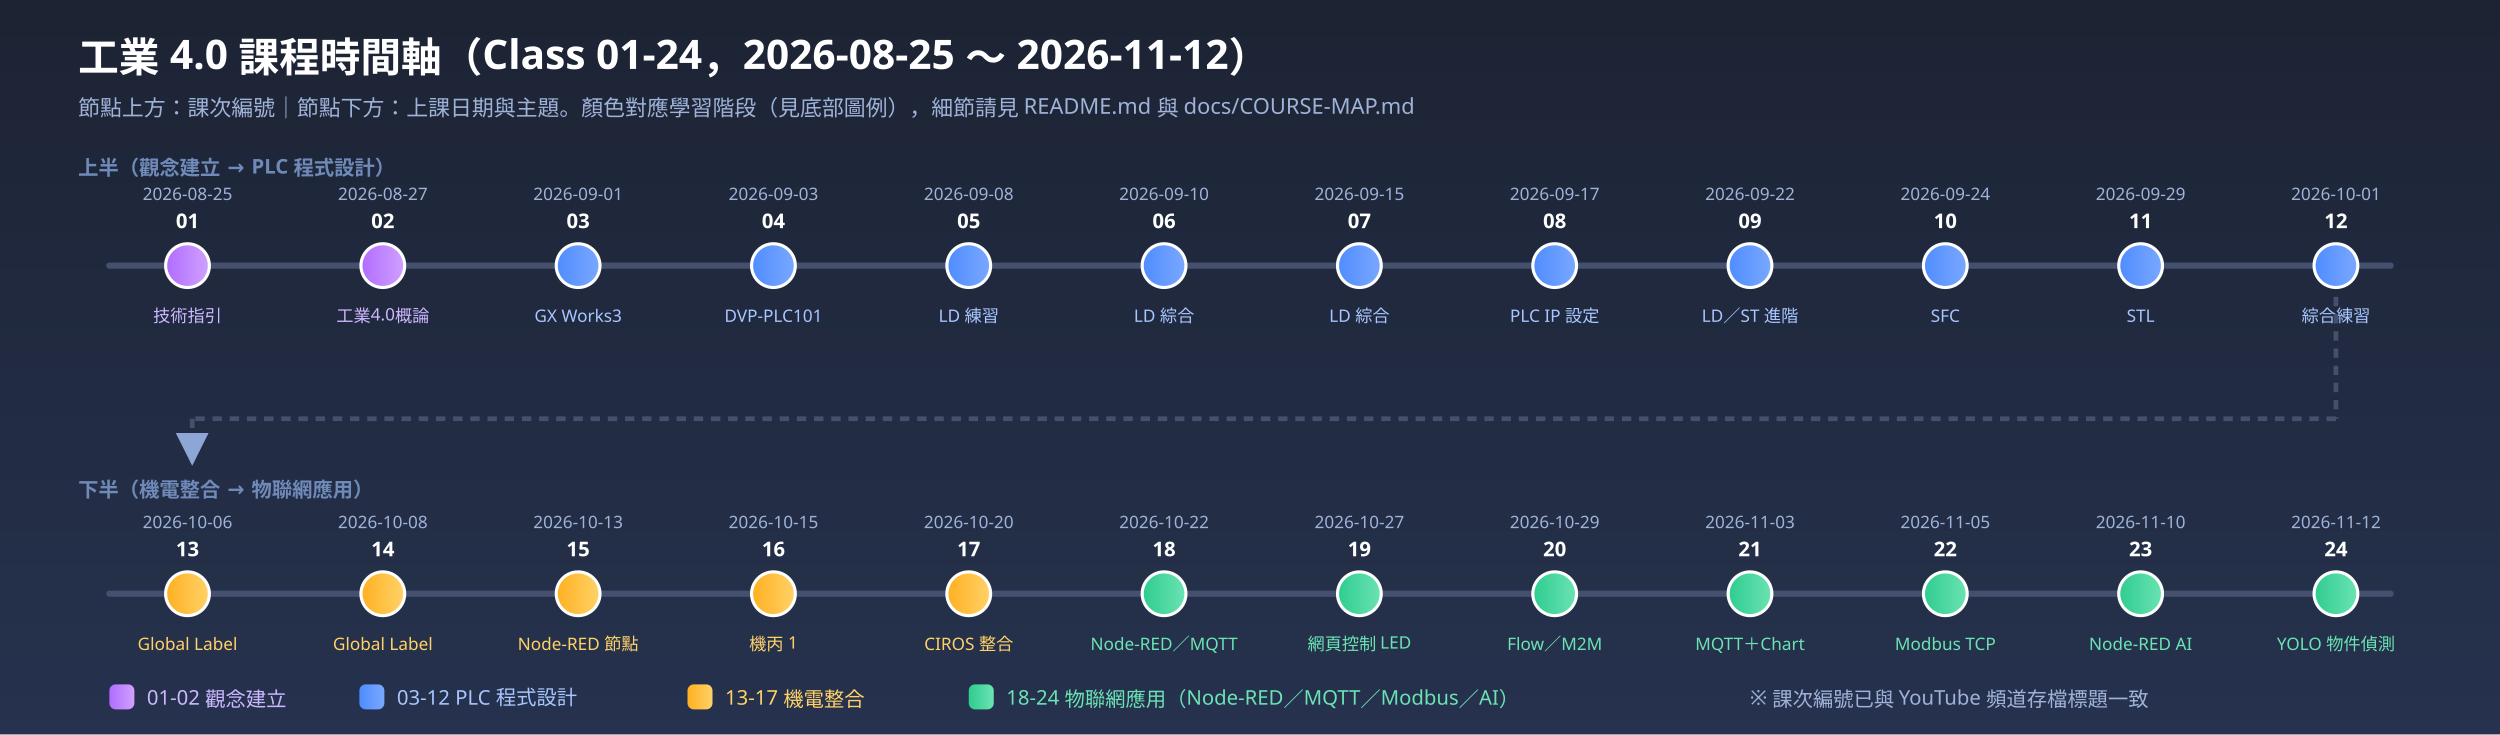
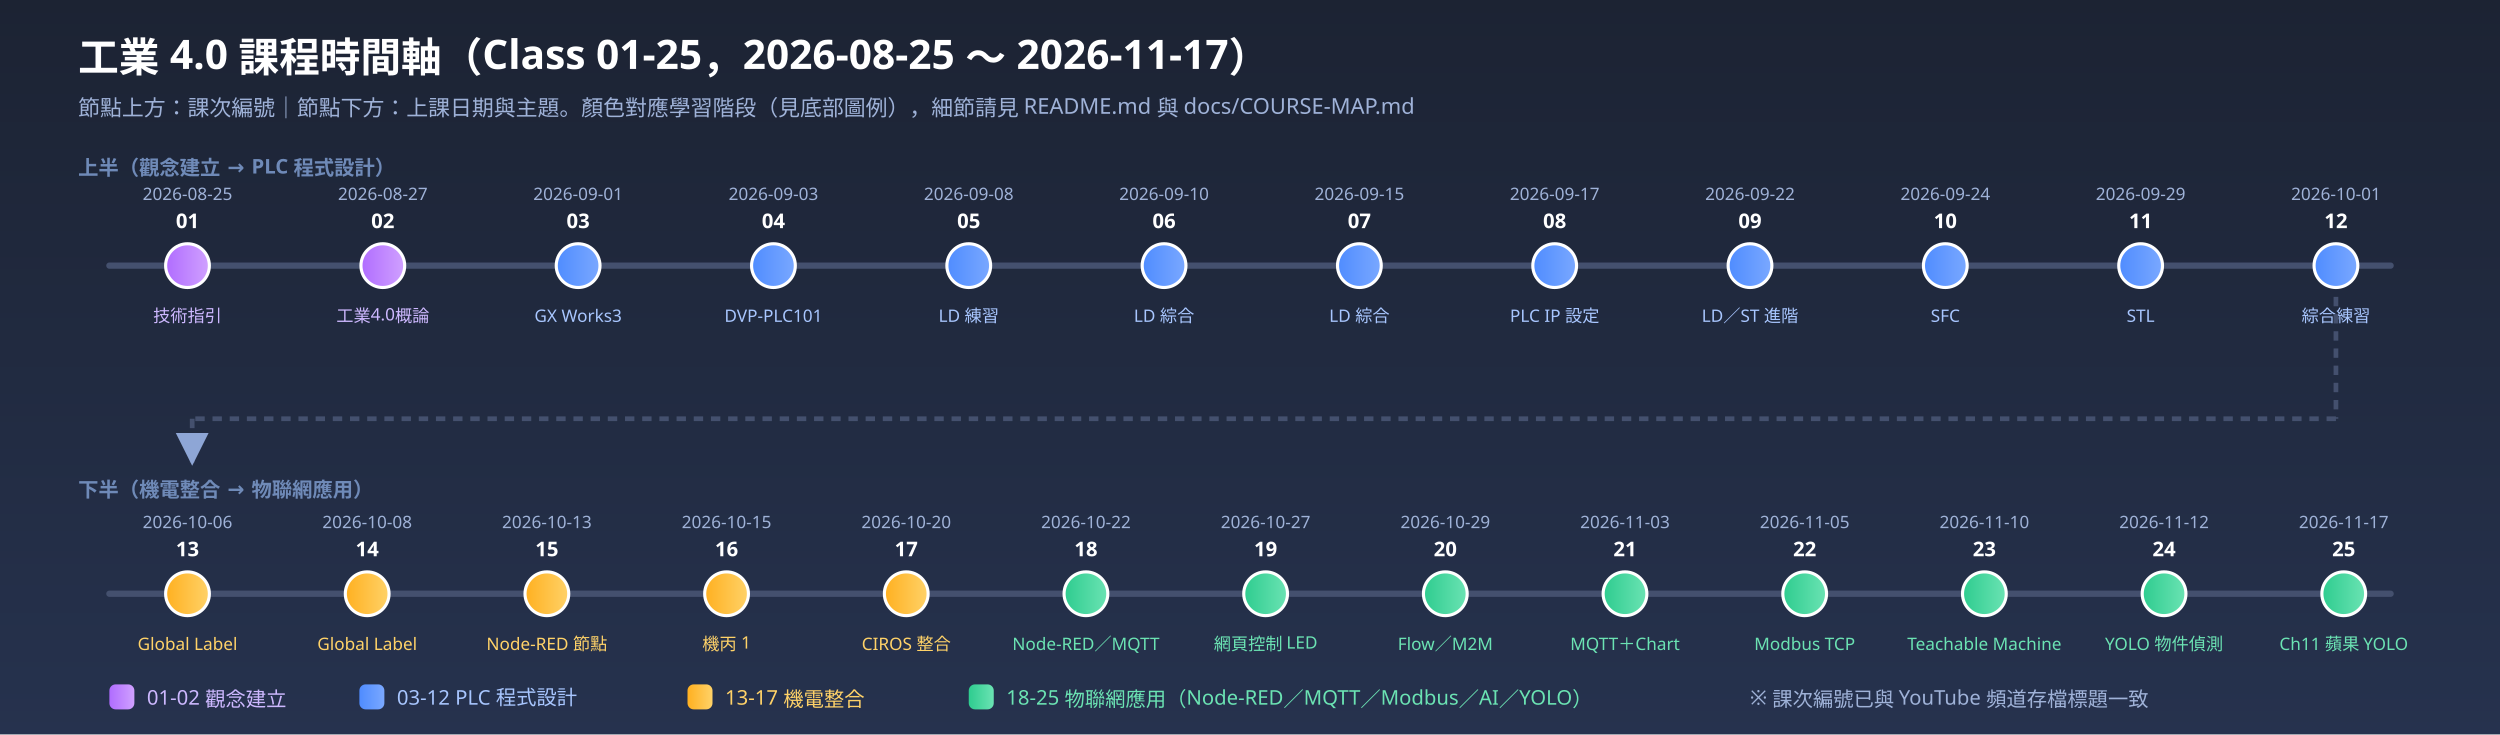
<svg xmlns="http://www.w3.org/2000/svg" viewBox="0 0 1600 470" width="1600" height="470" font-family="'Microsoft JhengHei','PingFang TC',sans-serif">
  <defs>
    <linearGradient id="bg" x1="0" y1="0" x2="0" y2="1">
      <stop offset="0" stop-color="#1c2333" />
      <stop offset="1" stop-color="#26324e" />
    </linearGradient>
    <linearGradient id="plc" x1="0" y1="0" x2="1" y2="0">
      <stop offset="0" stop-color="#4f8cff" />
      <stop offset="1" stop-color="#7aa8ff" />
    </linearGradient>
    <linearGradient id="me" x1="0" y1="0" x2="1" y2="0">
      <stop offset="0" stop-color="#ffb020" />
      <stop offset="1" stop-color="#ffd268" />
    </linearGradient>
    <linearGradient id="iot" x1="0" y1="0" x2="1" y2="0">
      <stop offset="0" stop-color="#2ecc8f" />
      <stop offset="1" stop-color="#6be3b3" />
    </linearGradient>
    <linearGradient id="intro" x1="0" y1="0" x2="1" y2="0">
      <stop offset="0" stop-color="#b06cff" />
      <stop offset="1" stop-color="#d0a1ff" />
    </linearGradient>
    <marker id="wrappar" viewBox="0 0 10 10" refX="9" refY="5" markerWidth="7" markerHeight="7" orient="auto">
      <path d="M0,0 L10,5 L0,10 z" fill="#8ea6d6" />
    </marker>
  </defs>
  <rect width="1600" height="470" fill="url(#bg)" />
-   <text x="50" y="46" fill="#ffffff" font-size="26" font-weight="bold">工業 4.0 課程時間軸（Class 01-24，2026-08-25 ～ 2026-11-12）</text>
+   <text x="50" y="46" fill="#ffffff" font-size="26" font-weight="bold">工業 4.0 課程時間軸（Class 01-25，2026-08-25 ～ 2026-11-17）</text>
  <text x="50" y="74" fill="#9fb2d8" font-size="14">節點上方：課次編號｜節點下方：上課日期與主題。顏色對應學習階段（見底部圖例），細節請見 README.md 與 docs/COURSE-MAP.md</text>
  <text x="50" y="112" fill="#6f8ab8" font-size="13" font-weight="bold">上半（觀念建立 → PLC 程式設計）</text>
  <line x1="70" y1="170" x2="1530" y2="170" stroke="#44506e" stroke-width="4" stroke-linecap="round" />
  <g font-size="12" text-anchor="middle">
    <circle cx="120" cy="170" r="14" fill="url(#intro)" stroke="#ffffff" stroke-width="2" />
    <text x="120" y="146" fill="#ffffff" font-weight="bold" font-size="13">01</text>
    <text x="120" y="128" fill="#9fb2d8" font-size="11">2026-08-25</text>
    <text x="120" y="206" fill="#cdb8ff" font-size="11">技術指引</text>
    <circle cx="245" cy="170" r="14" fill="url(#intro)" stroke="#ffffff" stroke-width="2" />
    <text x="245" y="146" fill="#ffffff" font-weight="bold" font-size="13">02</text>
    <text x="245" y="128" fill="#9fb2d8" font-size="11">2026-08-27</text>
    <text x="245" y="206" fill="#cdb8ff" font-size="11">工業4.0概論</text>
    <circle cx="370" cy="170" r="14" fill="url(#plc)" stroke="#ffffff" stroke-width="2" />
    <text x="370" y="146" fill="#ffffff" font-weight="bold" font-size="13">03</text>
    <text x="370" y="128" fill="#9fb2d8" font-size="11">2026-09-01</text>
    <text x="370" y="206" fill="#a8c6ff" font-size="11">GX Works3</text>
    <circle cx="495" cy="170" r="14" fill="url(#plc)" stroke="#ffffff" stroke-width="2" />
    <text x="495" y="146" fill="#ffffff" font-weight="bold" font-size="13">04</text>
    <text x="495" y="128" fill="#9fb2d8" font-size="11">2026-09-03</text>
    <text x="495" y="206" fill="#a8c6ff" font-size="11">DVP-PLC101</text>
    <circle cx="620" cy="170" r="14" fill="url(#plc)" stroke="#ffffff" stroke-width="2" />
    <text x="620" y="146" fill="#ffffff" font-weight="bold" font-size="13">05</text>
    <text x="620" y="128" fill="#9fb2d8" font-size="11">2026-09-08</text>
    <text x="620" y="206" fill="#a8c6ff" font-size="11">LD 練習</text>
    <circle cx="745" cy="170" r="14" fill="url(#plc)" stroke="#ffffff" stroke-width="2" />
    <text x="745" y="146" fill="#ffffff" font-weight="bold" font-size="13">06</text>
    <text x="745" y="128" fill="#9fb2d8" font-size="11">2026-09-10</text>
    <text x="745" y="206" fill="#a8c6ff" font-size="11">LD 綜合</text>
    <circle cx="870" cy="170" r="14" fill="url(#plc)" stroke="#ffffff" stroke-width="2" />
    <text x="870" y="146" fill="#ffffff" font-weight="bold" font-size="13">07</text>
    <text x="870" y="128" fill="#9fb2d8" font-size="11">2026-09-15</text>
    <text x="870" y="206" fill="#a8c6ff" font-size="11">LD 綜合</text>
    <circle cx="995" cy="170" r="14" fill="url(#plc)" stroke="#ffffff" stroke-width="2" />
    <text x="995" y="146" fill="#ffffff" font-weight="bold" font-size="13">08</text>
    <text x="995" y="128" fill="#9fb2d8" font-size="11">2026-09-17</text>
    <text x="995" y="206" fill="#a8c6ff" font-size="11">PLC IP 設定</text>
    <circle cx="1120" cy="170" r="14" fill="url(#plc)" stroke="#ffffff" stroke-width="2" />
    <text x="1120" y="146" fill="#ffffff" font-weight="bold" font-size="13">09</text>
    <text x="1120" y="128" fill="#9fb2d8" font-size="11">2026-09-22</text>
    <text x="1120" y="206" fill="#a8c6ff" font-size="11">LD／ST 進階</text>
    <circle cx="1245" cy="170" r="14" fill="url(#plc)" stroke="#ffffff" stroke-width="2" />
    <text x="1245" y="146" fill="#ffffff" font-weight="bold" font-size="13">10</text>
    <text x="1245" y="128" fill="#9fb2d8" font-size="11">2026-09-24</text>
    <text x="1245" y="206" fill="#a8c6ff" font-size="11">SFC</text>
    <circle cx="1370" cy="170" r="14" fill="url(#plc)" stroke="#ffffff" stroke-width="2" />
    <text x="1370" y="146" fill="#ffffff" font-weight="bold" font-size="13">11</text>
    <text x="1370" y="128" fill="#9fb2d8" font-size="11">2026-09-29</text>
    <text x="1370" y="206" fill="#a8c6ff" font-size="11">STL</text>
    <circle cx="1495" cy="170" r="14" fill="url(#plc)" stroke="#ffffff" stroke-width="2" />
    <text x="1495" y="146" fill="#ffffff" font-weight="bold" font-size="13">12</text>
    <text x="1495" y="128" fill="#9fb2d8" font-size="11">2026-10-01</text>
    <text x="1495" y="206" fill="#a8c6ff" font-size="11">綜合練習</text>
  </g>
  <path d="M1495,190 L1495,268" stroke="#44506e" stroke-width="3" fill="none" stroke-dasharray="6 5" />
  <path d="M1495,268 L123,268" stroke="#44506e" stroke-width="3" fill="none" stroke-dasharray="6 5" />
  <path d="M123,268 L123,296" stroke="#44506e" stroke-width="3" fill="none" stroke-dasharray="6 5" marker-end="url(#wrappar)" />
  <text x="50" y="318" fill="#6f8ab8" font-size="13" font-weight="bold">下半（機電整合 → 物聯網應用）</text>
  <line x1="70" y1="380" x2="1530" y2="380" stroke="#44506e" stroke-width="4" stroke-linecap="round" />
  <g font-size="12" text-anchor="middle">
    <circle cx="120" cy="380" r="14" fill="url(#me)" stroke="#ffffff" stroke-width="2" />
    <text x="120" y="356" fill="#ffffff" font-weight="bold" font-size="13">13</text>
    <text x="120" y="338" fill="#9fb2d8" font-size="11">2026-10-06</text>
    <text x="120" y="416" fill="#ffd268" font-size="11">Global Label</text>
-     <circle cx="245" cy="380" r="14" fill="url(#me)" stroke="#ffffff" stroke-width="2" />
-     <text x="245" y="356" fill="#ffffff" font-weight="bold" font-size="13">14</text>
-     <text x="245" y="338" fill="#9fb2d8" font-size="11">2026-10-08</text>
-     <text x="245" y="416" fill="#ffd268" font-size="11">Global Label</text>
-     <circle cx="370" cy="380" r="14" fill="url(#me)" stroke="#ffffff" stroke-width="2" />
-     <text x="370" y="356" fill="#ffffff" font-weight="bold" font-size="13">15</text>
-     <text x="370" y="338" fill="#9fb2d8" font-size="11">2026-10-13</text>
-     <text x="370" y="416" fill="#ffd268" font-size="11">Node-RED 節點</text>
-     <circle cx="495" cy="380" r="14" fill="url(#me)" stroke="#ffffff" stroke-width="2" />
-     <text x="495" y="356" fill="#ffffff" font-weight="bold" font-size="13">16</text>
-     <text x="495" y="338" fill="#9fb2d8" font-size="11">2026-10-15</text>
-     <text x="495" y="416" fill="#ffd268" font-size="11">機丙 1</text>
-     <circle cx="620" cy="380" r="14" fill="url(#me)" stroke="#ffffff" stroke-width="2" />
-     <text x="620" y="356" fill="#ffffff" font-weight="bold" font-size="13">17</text>
-     <text x="620" y="338" fill="#9fb2d8" font-size="11">2026-10-20</text>
-     <text x="620" y="416" fill="#ffd268" font-size="11">CIROS 整合</text>
-     <circle cx="745" cy="380" r="14" fill="url(#iot)" stroke="#ffffff" stroke-width="2" />
-     <text x="745" y="356" fill="#ffffff" font-weight="bold" font-size="13">18</text>
-     <text x="745" y="338" fill="#9fb2d8" font-size="11">2026-10-22</text>
-     <text x="745" y="416" fill="#6be3b3" font-size="11">Node-RED／MQTT</text>
-     <circle cx="870" cy="380" r="14" fill="url(#iot)" stroke="#ffffff" stroke-width="2" />
-     <text x="870" y="356" fill="#ffffff" font-weight="bold" font-size="13">19</text>
-     <text x="870" y="338" fill="#9fb2d8" font-size="11">2026-10-27</text>
-     <text x="870" y="416" fill="#6be3b3" font-size="11">網頁控制 LED</text>
-     <circle cx="995" cy="380" r="14" fill="url(#iot)" stroke="#ffffff" stroke-width="2" />
-     <text x="995" y="356" fill="#ffffff" font-weight="bold" font-size="13">20</text>
-     <text x="995" y="338" fill="#9fb2d8" font-size="11">2026-10-29</text>
-     <text x="995" y="416" fill="#6be3b3" font-size="11">Flow／M2M</text>
-     <circle cx="1120" cy="380" r="14" fill="url(#iot)" stroke="#ffffff" stroke-width="2" />
-     <text x="1120" y="356" fill="#ffffff" font-weight="bold" font-size="13">21</text>
-     <text x="1120" y="338" fill="#9fb2d8" font-size="11">2026-11-03</text>
-     <text x="1120" y="416" fill="#6be3b3" font-size="11">MQTT＋Chart</text>
-     <circle cx="1245" cy="380" r="14" fill="url(#iot)" stroke="#ffffff" stroke-width="2" />
-     <text x="1245" y="356" fill="#ffffff" font-weight="bold" font-size="13">22</text>
-     <text x="1245" y="338" fill="#9fb2d8" font-size="11">2026-11-05</text>
-     <text x="1245" y="416" fill="#6be3b3" font-size="11">Modbus TCP</text>
-     <circle cx="1370" cy="380" r="14" fill="url(#iot)" stroke="#ffffff" stroke-width="2" />
-     <text x="1370" y="356" fill="#ffffff" font-weight="bold" font-size="13">23</text>
-     <text x="1370" y="338" fill="#9fb2d8" font-size="11">2026-11-10</text>
-     <text x="1370" y="416" fill="#6be3b3" font-size="11">Node-RED AI</text>
-     <circle cx="1495" cy="380" r="14" fill="url(#iot)" stroke="#ffffff" stroke-width="2" />
-     <text x="1495" y="356" fill="#ffffff" font-weight="bold" font-size="13">24</text>
-     <text x="1495" y="338" fill="#9fb2d8" font-size="11">2026-11-12</text>
-     <text x="1495" y="416" fill="#6be3b3" font-size="11">YOLO 物件偵測</text>
+     <circle cx="235" cy="380" r="14" fill="url(#me)" stroke="#ffffff" stroke-width="2" />
+     <text x="235" y="356" fill="#ffffff" font-weight="bold" font-size="13">14</text>
+     <text x="235" y="338" fill="#9fb2d8" font-size="11">2026-10-08</text>
+     <text x="235" y="416" fill="#ffd268" font-size="11">Global Label</text>
+     <circle cx="350" cy="380" r="14" fill="url(#me)" stroke="#ffffff" stroke-width="2" />
+     <text x="350" y="356" fill="#ffffff" font-weight="bold" font-size="13">15</text>
+     <text x="350" y="338" fill="#9fb2d8" font-size="11">2026-10-13</text>
+     <text x="350" y="416" fill="#ffd268" font-size="11">Node-RED 節點</text>
+     <circle cx="465" cy="380" r="14" fill="url(#me)" stroke="#ffffff" stroke-width="2" />
+     <text x="465" y="356" fill="#ffffff" font-weight="bold" font-size="13">16</text>
+     <text x="465" y="338" fill="#9fb2d8" font-size="11">2026-10-15</text>
+     <text x="465" y="416" fill="#ffd268" font-size="11">機丙 1</text>
+     <circle cx="580" cy="380" r="14" fill="url(#me)" stroke="#ffffff" stroke-width="2" />
+     <text x="580" y="356" fill="#ffffff" font-weight="bold" font-size="13">17</text>
+     <text x="580" y="338" fill="#9fb2d8" font-size="11">2026-10-20</text>
+     <text x="580" y="416" fill="#ffd268" font-size="11">CIROS 整合</text>
+     <circle cx="695" cy="380" r="14" fill="url(#iot)" stroke="#ffffff" stroke-width="2" />
+     <text x="695" y="356" fill="#ffffff" font-weight="bold" font-size="13">18</text>
+     <text x="695" y="338" fill="#9fb2d8" font-size="11">2026-10-22</text>
+     <text x="695" y="416" fill="#6be3b3" font-size="11">Node-RED／MQTT</text>
+     <circle cx="810" cy="380" r="14" fill="url(#iot)" stroke="#ffffff" stroke-width="2" />
+     <text x="810" y="356" fill="#ffffff" font-weight="bold" font-size="13">19</text>
+     <text x="810" y="338" fill="#9fb2d8" font-size="11">2026-10-27</text>
+     <text x="810" y="416" fill="#6be3b3" font-size="11">網頁控制 LED</text>
+     <circle cx="925" cy="380" r="14" fill="url(#iot)" stroke="#ffffff" stroke-width="2" />
+     <text x="925" y="356" fill="#ffffff" font-weight="bold" font-size="13">20</text>
+     <text x="925" y="338" fill="#9fb2d8" font-size="11">2026-10-29</text>
+     <text x="925" y="416" fill="#6be3b3" font-size="11">Flow／M2M</text>
+     <circle cx="1040" cy="380" r="14" fill="url(#iot)" stroke="#ffffff" stroke-width="2" />
+     <text x="1040" y="356" fill="#ffffff" font-weight="bold" font-size="13">21</text>
+     <text x="1040" y="338" fill="#9fb2d8" font-size="11">2026-11-03</text>
+     <text x="1040" y="416" fill="#6be3b3" font-size="11">MQTT＋Chart</text>
+     <circle cx="1155" cy="380" r="14" fill="url(#iot)" stroke="#ffffff" stroke-width="2" />
+     <text x="1155" y="356" fill="#ffffff" font-weight="bold" font-size="13">22</text>
+     <text x="1155" y="338" fill="#9fb2d8" font-size="11">2026-11-05</text>
+     <text x="1155" y="416" fill="#6be3b3" font-size="11">Modbus TCP</text>
+     <circle cx="1270" cy="380" r="14" fill="url(#iot)" stroke="#ffffff" stroke-width="2" />
+     <text x="1270" y="356" fill="#ffffff" font-weight="bold" font-size="13">23</text>
+     <text x="1270" y="338" fill="#9fb2d8" font-size="11">2026-11-10</text>
+     <text x="1270" y="416" fill="#6be3b3" font-size="11">Teachable Machine</text>
+     <circle cx="1385" cy="380" r="14" fill="url(#iot)" stroke="#ffffff" stroke-width="2" />
+     <text x="1385" y="356" fill="#ffffff" font-weight="bold" font-size="13">24</text>
+     <text x="1385" y="338" fill="#9fb2d8" font-size="11">2026-11-12</text>
+     <text x="1385" y="416" fill="#6be3b3" font-size="11">YOLO 物件偵測</text>
+     <circle cx="1500" cy="380" r="14" fill="url(#iot)" stroke="#ffffff" stroke-width="2" />
+     <text x="1500" y="356" fill="#ffffff" font-weight="bold" font-size="13">25</text>
+     <text x="1500" y="338" fill="#9fb2d8" font-size="11">2026-11-17</text>
+     <text x="1500" y="416" fill="#6be3b3" font-size="11">Ch11 蘋果 YOLO</text>
  </g>
  <g font-size="13">
    <rect x="70" y="438" width="16" height="16" rx="4" fill="url(#intro)" />
    <text x="94" y="451" fill="#cdb8ff">01-02 觀念建立</text>
    <rect x="230" y="438" width="16" height="16" rx="4" fill="url(#plc)" />
    <text x="254" y="451" fill="#a8c6ff">03-12 PLC 程式設計</text>
    <rect x="440" y="438" width="16" height="16" rx="4" fill="url(#me)" />
    <text x="464" y="451" fill="#ffd268">13-17 機電整合</text>
    <rect x="620" y="438" width="16" height="16" rx="4" fill="url(#iot)" />
-     <text x="644" y="451" fill="#6be3b3">18-24 物聯網應用（Node-RED／MQTT／Modbus／AI）</text>
+     <text x="644" y="451" fill="#6be3b3">18-25 物聯網應用（Node-RED／MQTT／Modbus／AI／YOLO）</text>
    <text x="1120" y="451" fill="#9fb2d8">※ 課次編號已與 YouTube 頻道存檔標題一致</text>
  </g>
</svg>
